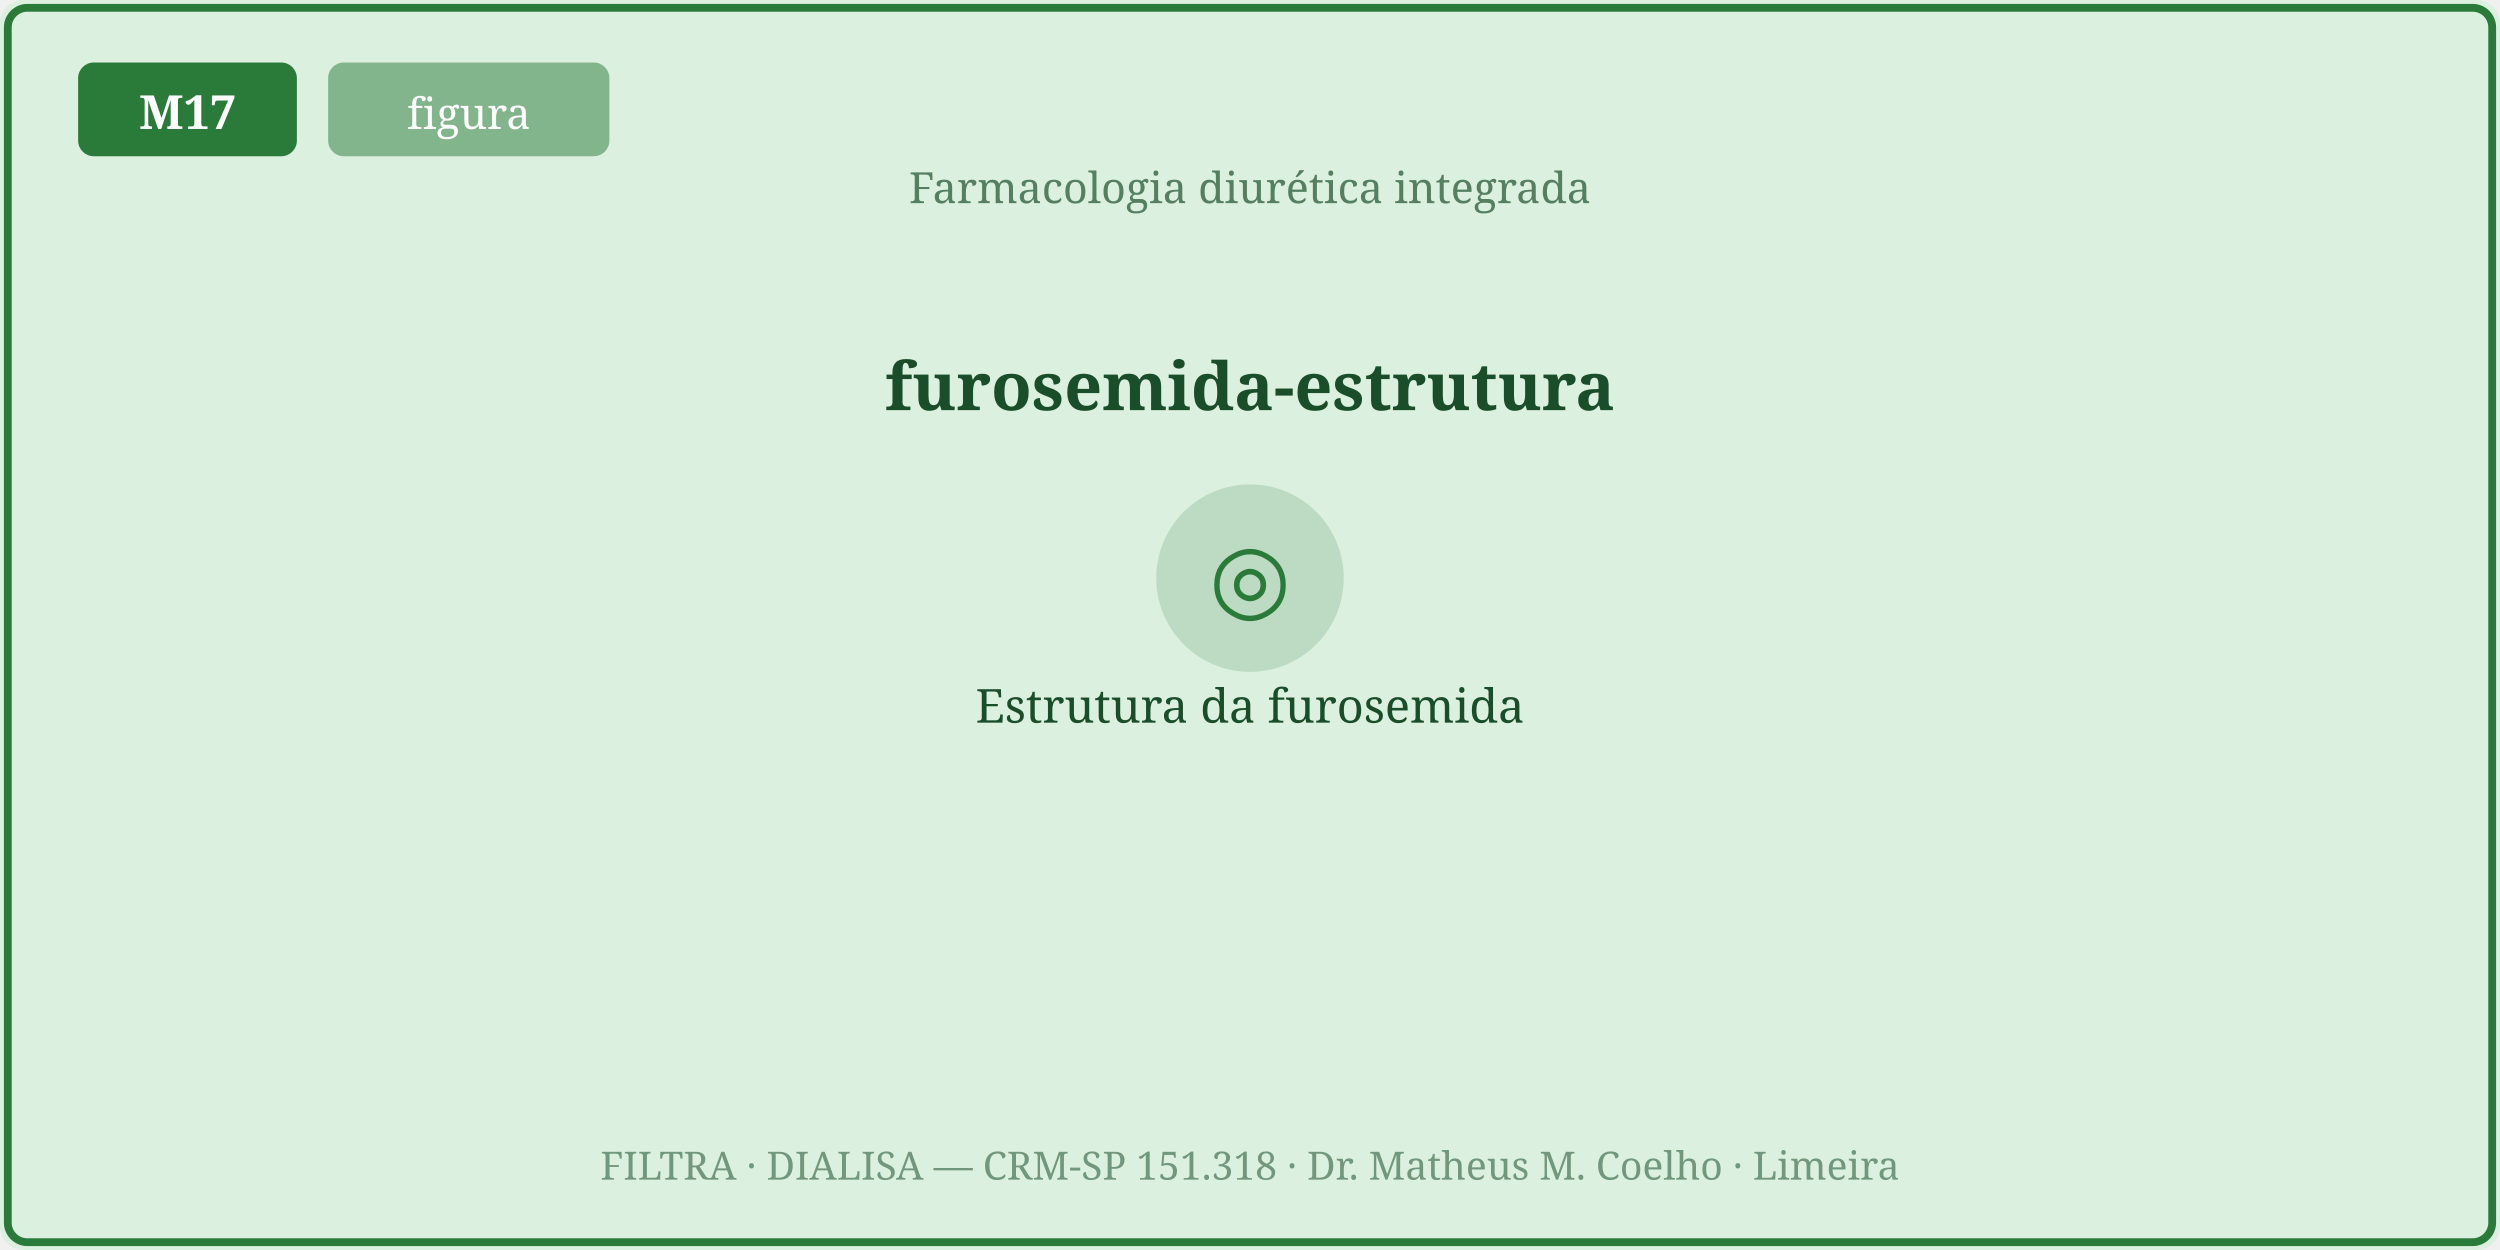
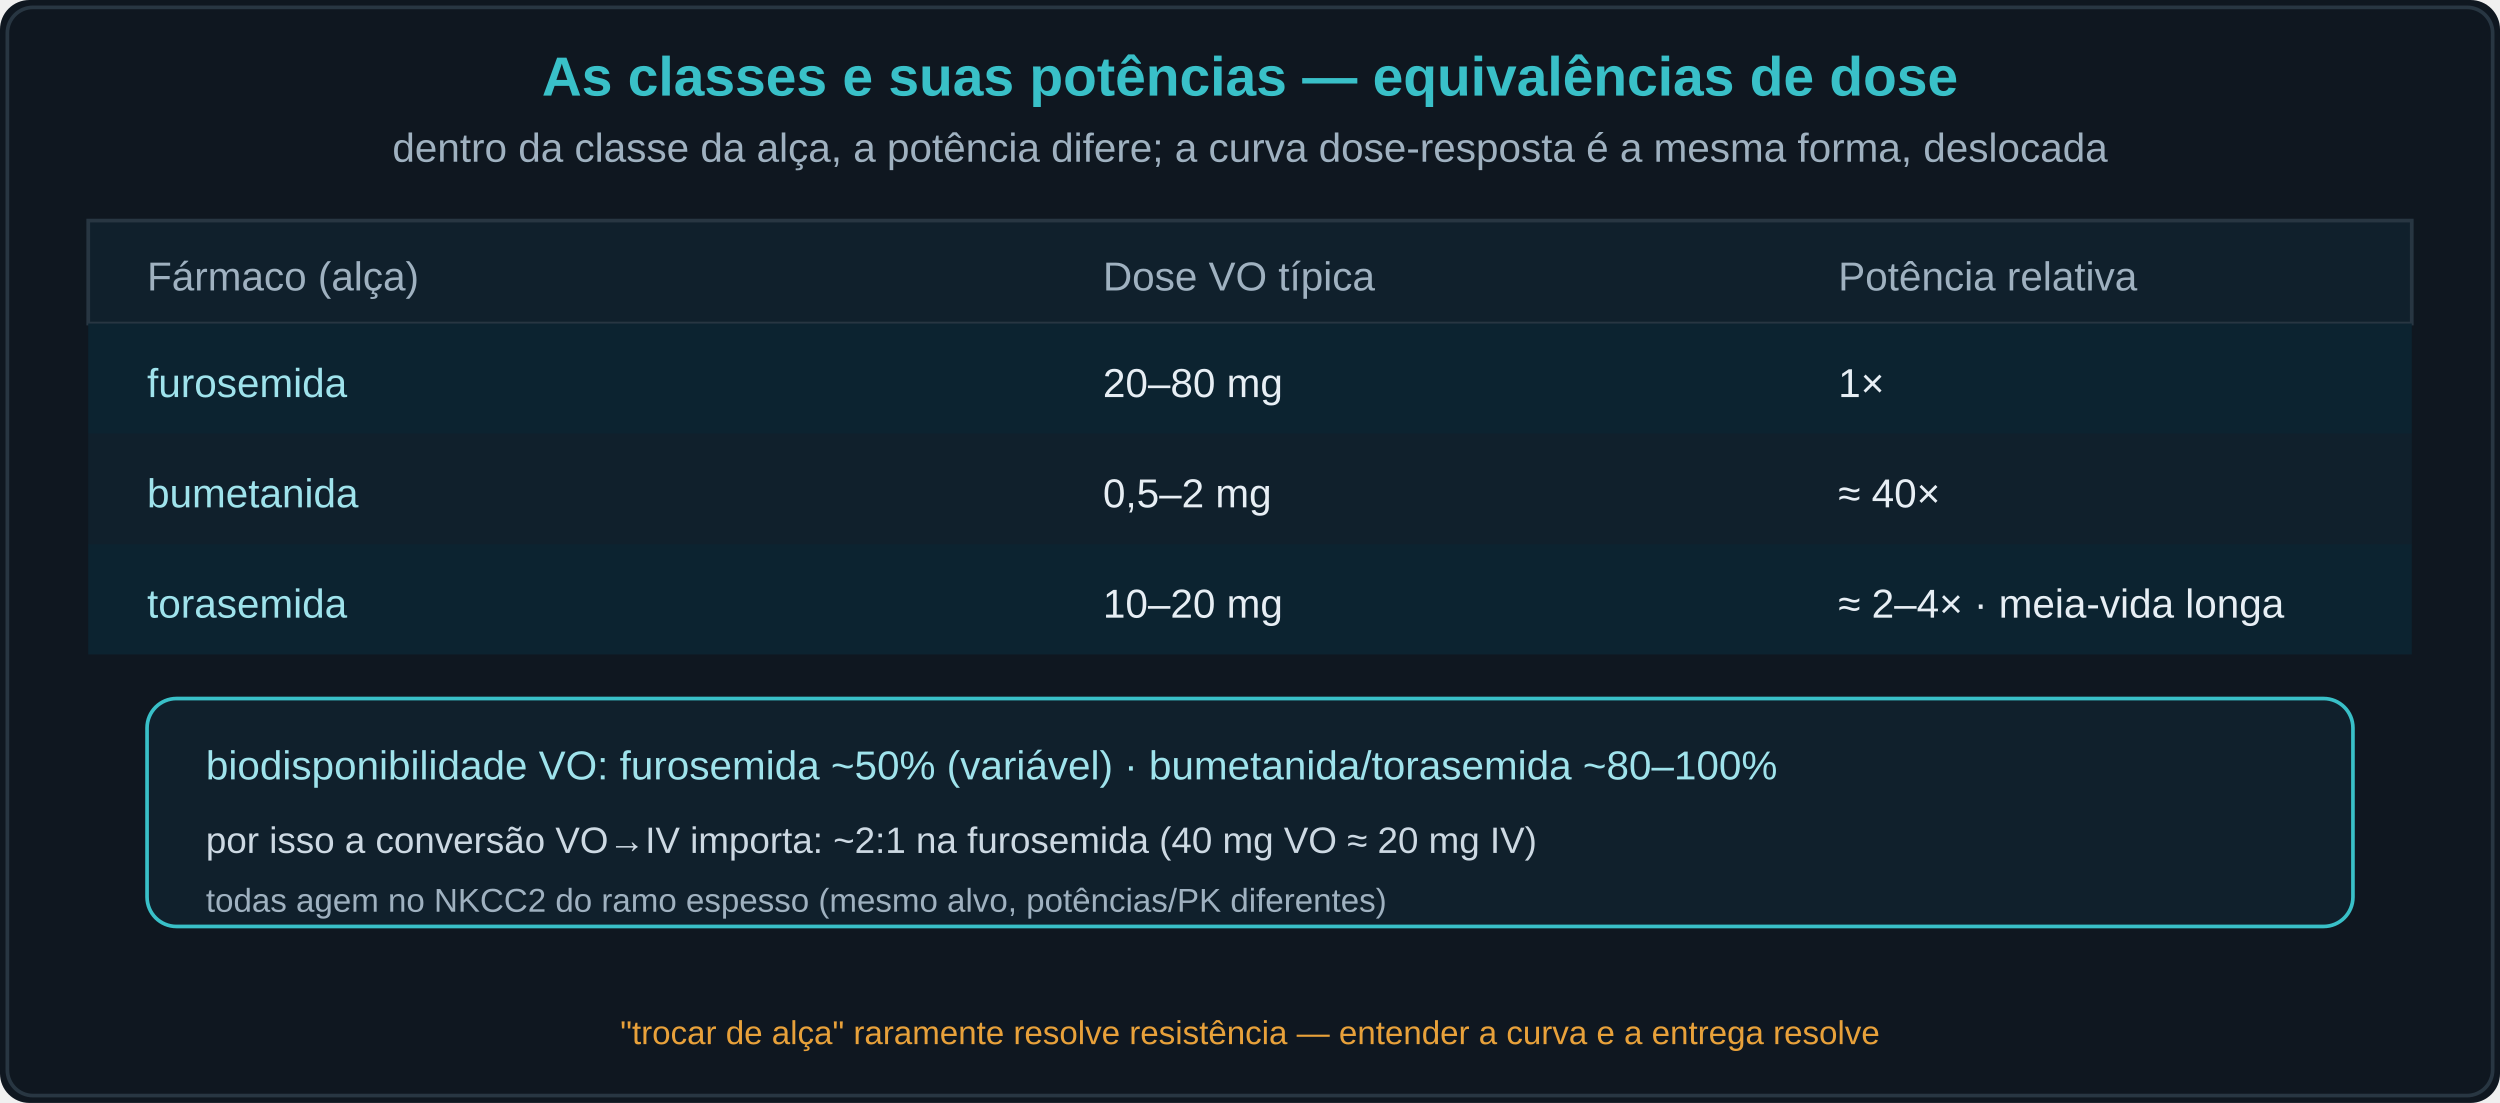
- <svg xmlns="http://www.w3.org/2000/svg" viewBox="0 0 640 320" font-family="Georgia,serif">
-   <rect width="640" height="320" fill="#dcf0e0" rx="6" />
-   <rect x="2" y="2" width="636" height="316" rx="5" fill="none" stroke="#2a7a3a" stroke-width="2" />
-   <rect x="20" y="16" width="56" height="24" rx="4" fill="#2a7a3a" />
-   <text x="48" y="33" text-anchor="middle" font-size="12" font-weight="bold" fill="white">M17</text>
-   <rect x="84" y="16" width="72" height="24" rx="4" fill="#2a7a3a" opacity="0.5" />
-   <text x="120" y="33" text-anchor="middle" font-size="11" fill="white">figura</text>
-   <text x="320" y="52" text-anchor="middle" font-size="11" fill="#1a4e2a" opacity="0.7">Farmacologia diurética integrada</text>
-   <text x="320" y="105" text-anchor="middle" font-size="17" font-weight="bold" fill="#1a4e2a">furosemida-estrutura</text>
-   <circle cx="320" cy="148" r="24" fill="#2a7a3a" opacity="0.18" />
-   <text x="320" y="156" text-anchor="middle" font-size="24" fill="#2a7a3a">◎</text>
-   <text x="320" y="185" text-anchor="middle" font-size="12" fill="#1a4e2a">Estrutura da furosemida</text>
-   <text x="320" y="302" text-anchor="middle" font-size="10" fill="#1a4e2a" opacity="0.55">FILTRA · DIALISA — CRM-SP 151.318 · Dr. Matheus M. Coelho · Limeira</text>
+ <svg xmlns="http://www.w3.org/2000/svg" viewBox="0 0 680 300" font-family="system-ui,Arial,sans-serif">
+   <rect width="680" height="300" rx="8" fill="#0f1720" />
+   <rect x="2" y="2" width="676" height="296" rx="7" fill="none" stroke="#283642" />
+   <text x="340" y="26" text-anchor="middle" font-size="15" font-weight="bold" fill="#39c0c8">As classes e suas potências — equivalências de dose</text>
+   <text x="340" y="44" text-anchor="middle" font-size="11" fill="#9fb1c0">dentro da classe da alça, a potência difere; a curva dose-resposta é a mesma forma, deslocada</text>
+   <g font-size="11">
+     <rect x="24" y="60" width="632" height="28" fill="#10202c" stroke="#283642" />
+     <text x="40" y="79" fill="#9fb1c0">Fármaco (alça)</text>
+     <text x="300" y="79" fill="#9fb1c0">Dose VO típica</text>
+     <text x="500" y="79" fill="#9fb1c0">Potência relativa</text>
+     <rect x="24" y="88" width="632" height="30" fill="#0c2330" />
+     <text x="40" y="108" fill="#9fe3ec">furosemida</text>
+     <text x="300" y="108" fill="#e7eef4">20–80 mg</text>
+     <text x="500" y="108" fill="#e7eef4">1×</text>
+     <rect x="24" y="118" width="632" height="30" fill="#10202c" />
+     <text x="40" y="138" fill="#9fe3ec">bumetanida</text>
+     <text x="300" y="138" fill="#e7eef4">0,5–2 mg</text>
+     <text x="500" y="138" fill="#e7eef4">≈ 40×</text>
+     <rect x="24" y="148" width="632" height="30" fill="#0c2330" />
+     <text x="40" y="168" fill="#9fe3ec">torasemida</text>
+     <text x="300" y="168" fill="#e7eef4">10–20 mg</text>
+     <text x="500" y="168" fill="#e7eef4">≈ 2–4× · meia-vida longa</text>
+   </g>
+   <rect x="40" y="190" width="600" height="62" rx="8" fill="#10202c" stroke="#39c0c8" />
+   <text x="56" y="212" font-size="11" fill="#9fe3ec">biodisponibilidade VO: furosemida ~50% (variável) · bumetanida/torasemida ~80–100%</text>
+   <text x="56" y="232" font-size="10" fill="#cdd9e3">por isso a conversão VO→IV importa: ~2:1 na furosemida (40 mg VO ≈ 20 mg IV)</text>
+   <text x="56" y="248" font-size="9" fill="#9fb1c0">todas agem no NKCC2 do ramo espesso (mesmo alvo, potências/PK diferentes)</text>
+   <text x="340" y="284" text-anchor="middle" font-size="9" fill="#e8a13a">"trocar de alça" raramente resolve resistência — entender a curva e a entrega resolve</text>
</svg>
